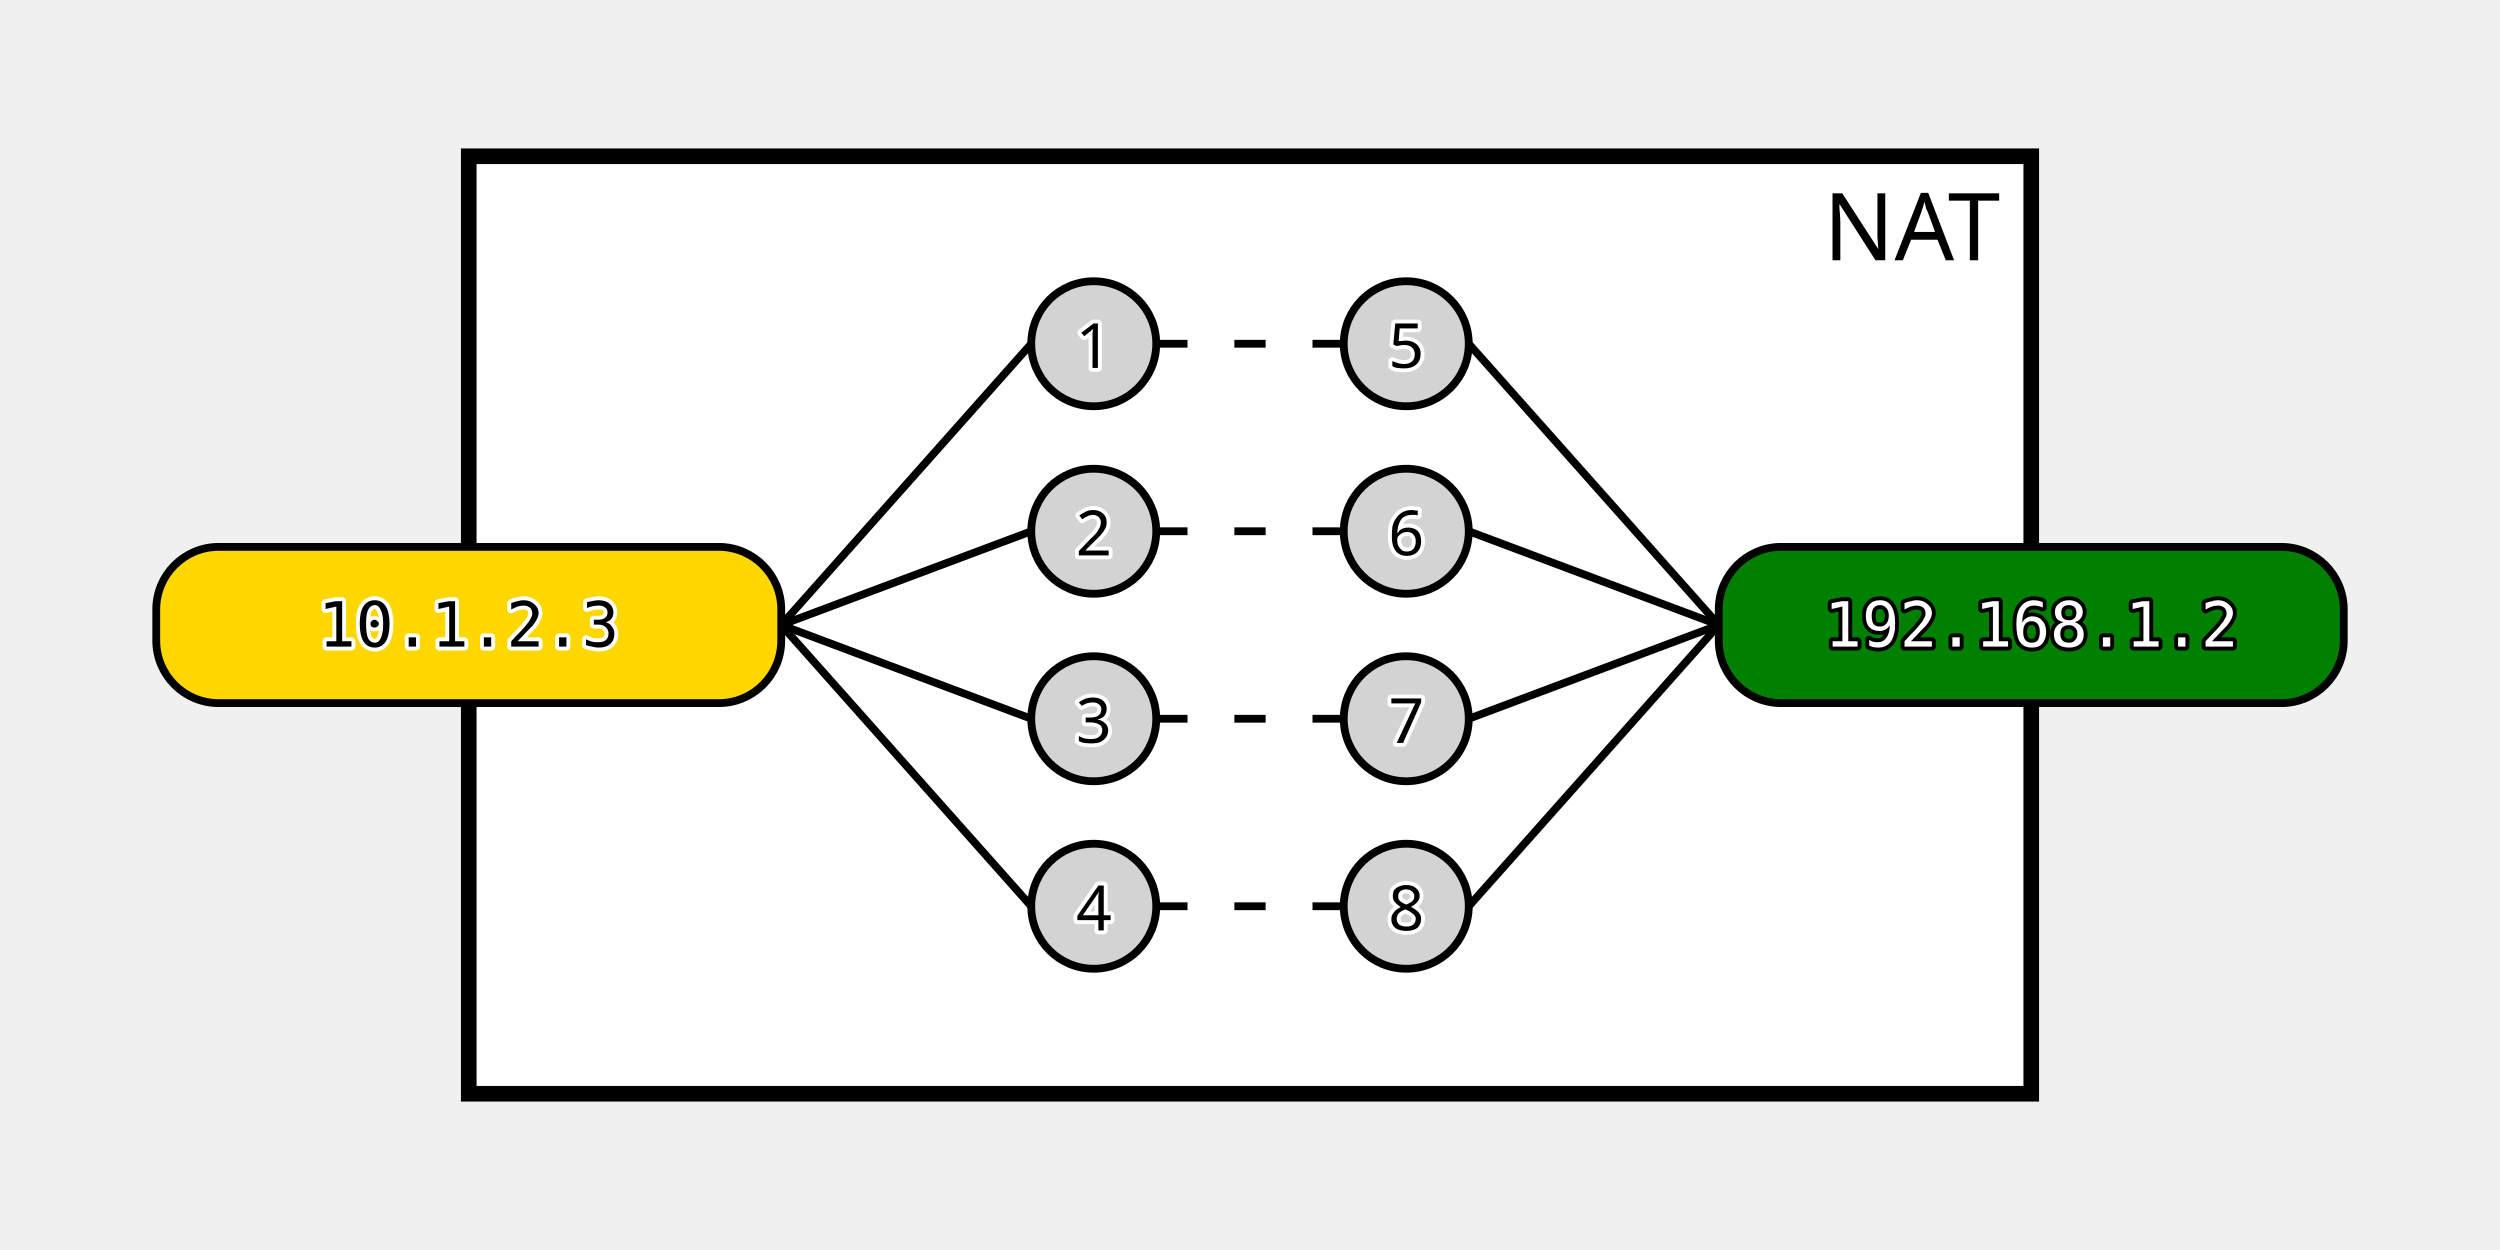
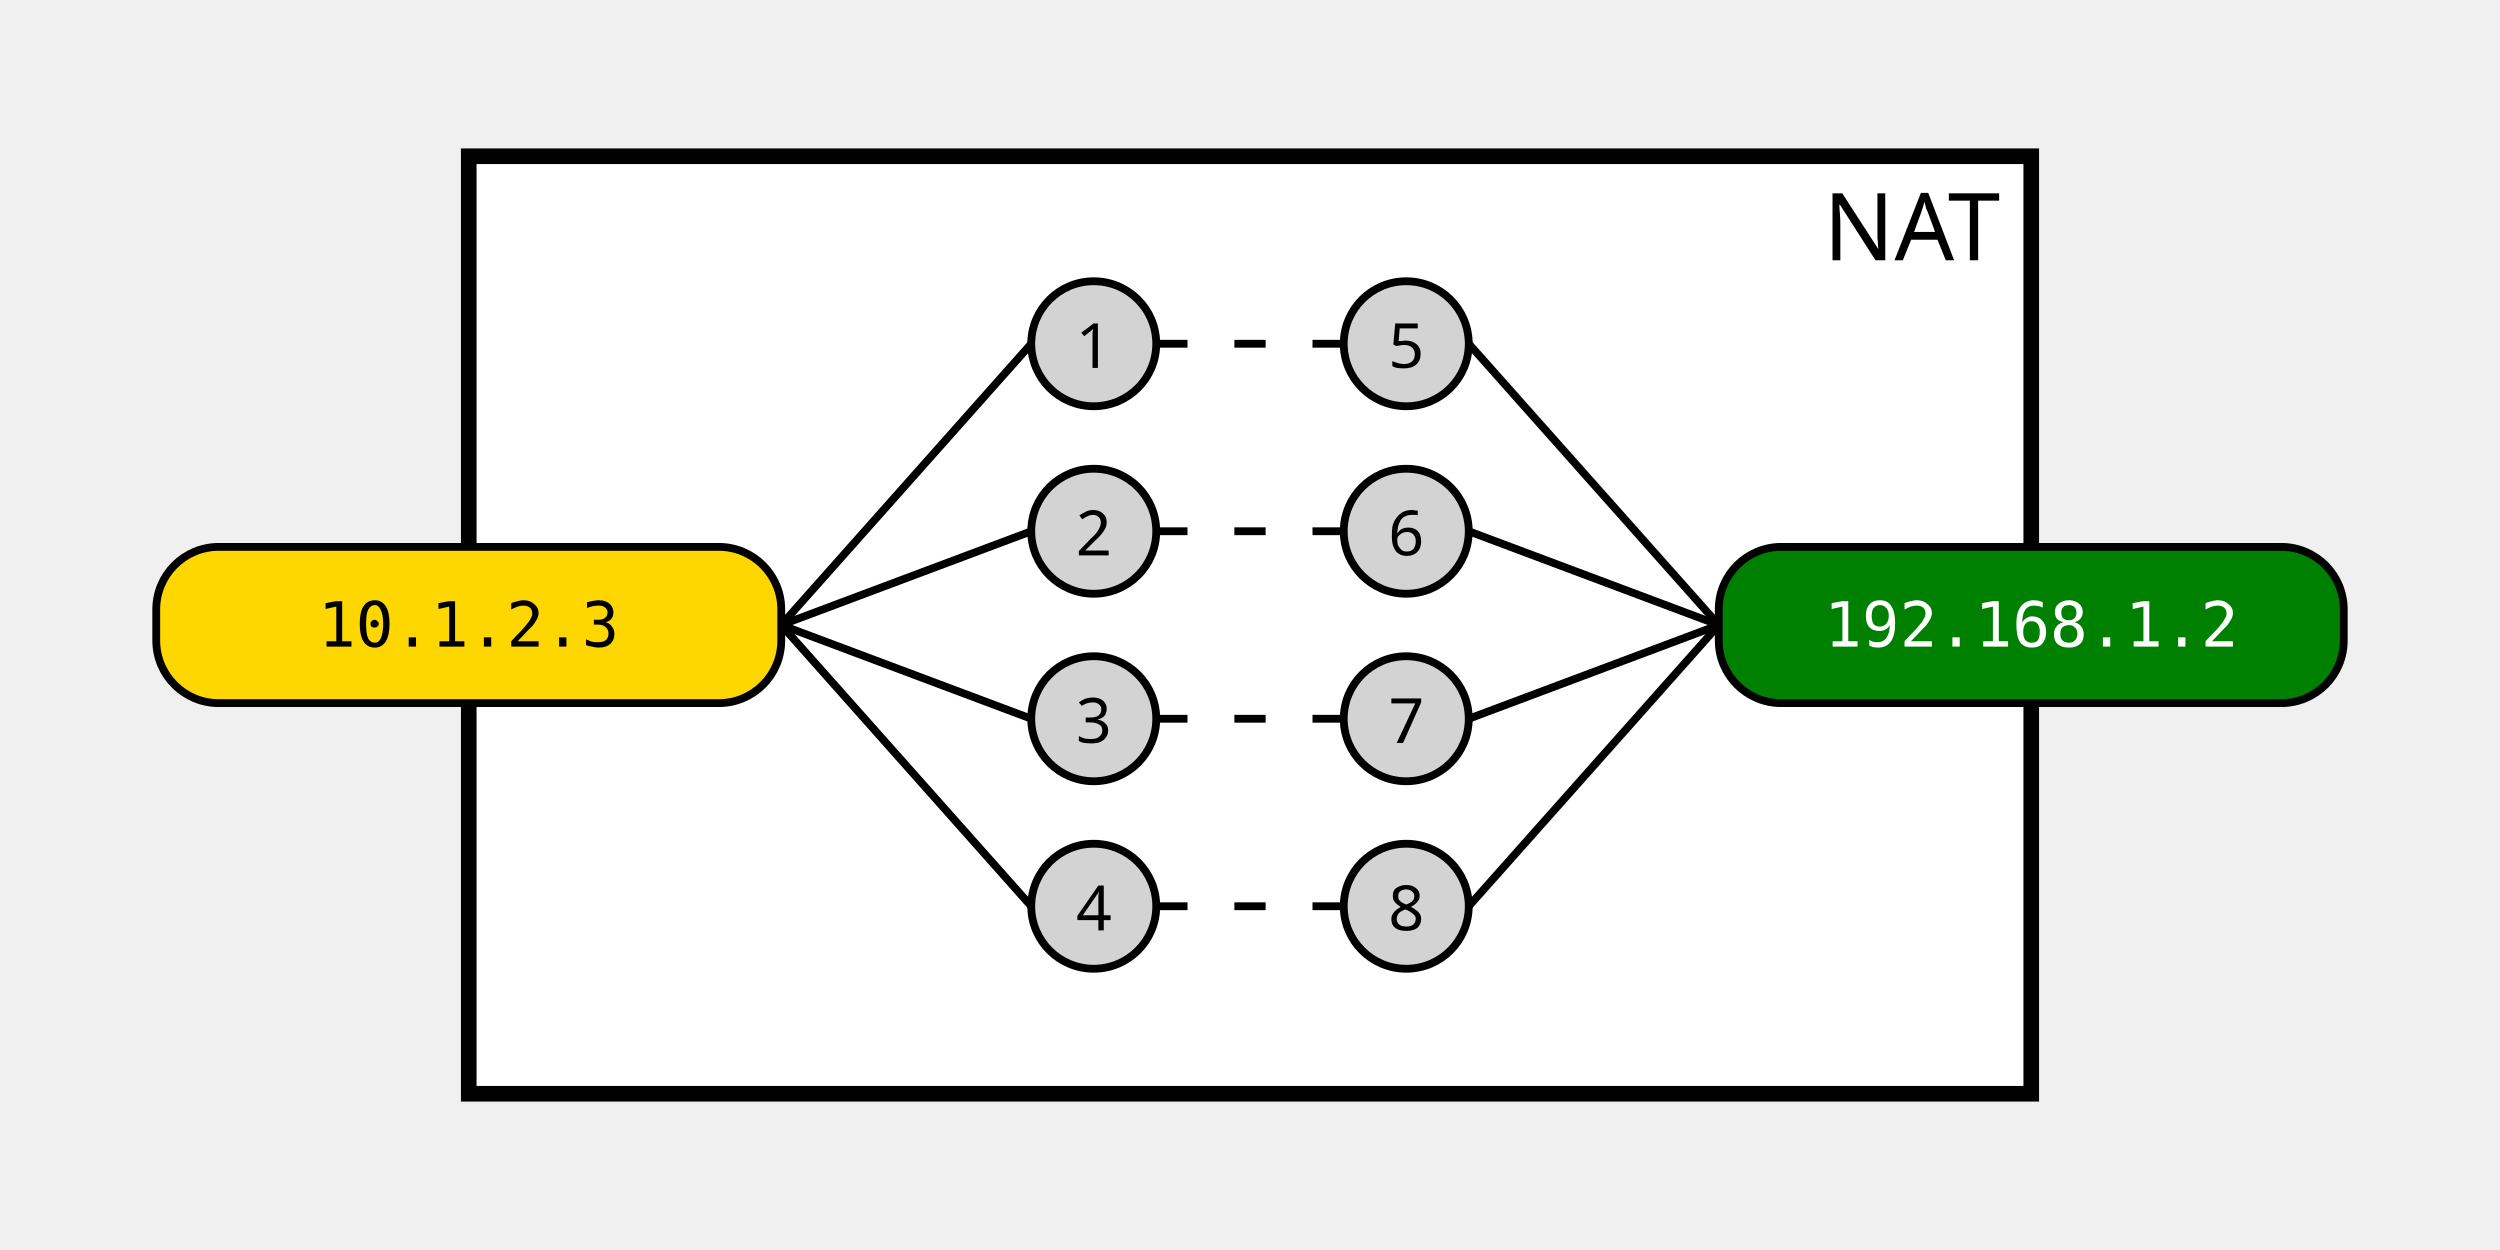
<svg xmlns="http://www.w3.org/2000/svg" version="1.1" width="80mm" height="40mm" viewBox="-15 -5 80 40">
  <style>
    
      rect, circle, ellipse, polygon { stroke-width: 0.5; fill: white; stroke: black; }
      text { stroke-width: 0; font-family: sans-serif; font-size: 3px; fill: black; stroke: white; }
      line, polyline, path { stroke-width: 0.5; fill: none; stroke: black; }
      .d-fill-gold { fill: gold; }
      text.d-fill-gold, tspan.d-fill-gold { fill: black; stroke: white; }
      .d-fill-green { fill: green; }
      text.d-fill-green, tspan.d-fill-green { fill: white; stroke: black; }
      .d-fill-lightgrey { fill: lightgrey; }
      text.d-fill-lightgrey, tspan.d-fill-lightgrey { fill: black; stroke: white; }
      .d-thin { stroke-width: 0.25; }
      text { stroke-linejoin: round; paint-order: stroke; }
      text.d-text, tspan.d-text { text-anchor: middle; dominant-baseline: central; }
      text.d-text-top, tspan.d-text-top { dominant-baseline: text-before-edge; }
      text.d-text-right, tspan.d-text-right { text-anchor: end; }
      text.d-text-monospace, tspan.d-text-monospace { font-family: monospace; }
      text.d-text-small, tspan.d-text-small { font-size: 2px; }
      .d-dash { stroke-dasharray: 1 1.5; }
    
  </style>
  <rect id="box" width="50" height="30" />
  <text x="49" y="1" class="d-text d-text-top d-text-right">NAT</text>
  <rect id="wan" x="-10" y="12.5" width="20" height="5" rx="2" class="ip d-fill-gold d-thin" />
-   <text x="0" y="15" class="d-text ip d-fill-gold d-text-monospace d-text-small d-thin">10.1.2.3</text>
+   <text x="0" y="15" class="d-text ip d-fill-gold d-text-monospace d-text-small">10.1.2.3</text>
  <rect id="lan" x="40" y="12.5" width="20" height="5" rx="2" class="ip d-fill-green d-thin" />
-   <text x="50" y="15" class="d-text ip d-fill-green d-text-monospace d-text-small d-thin">192.168.1.2</text>
+   <text x="50" y="15" class="d-text ip d-fill-green d-text-monospace d-text-small">192.168.1.2</text>
  <g>
    <circle id="w1" cx="20" cy="6" r="2" class="port d-thin d-fill-lightgrey" />
-     <text x="20" y="6" class="d-text port d-text-small d-thin d-fill-lightgrey">1</text>
+     <text x="20" y="6" class="d-text port d-text-small d-fill-lightgrey">1</text>
    <line x1="10" y1="15" x2="18" y2="6" class="d-thin" />
    <circle id="w2" cx="20" cy="12" r="2" class="port d-thin d-fill-lightgrey" />
-     <text x="20" y="12" class="d-text port d-text-small d-thin d-fill-lightgrey">2</text>
+     <text x="20" y="12" class="d-text port d-text-small d-fill-lightgrey">2</text>
    <line x1="10" y1="15" x2="18" y2="12" class="d-thin" />
    <circle id="w3" cx="20" cy="18" r="2" class="port d-thin d-fill-lightgrey" />
-     <text x="20" y="18" class="d-text port d-text-small d-thin d-fill-lightgrey">3</text>
+     <text x="20" y="18" class="d-text port d-text-small d-fill-lightgrey">3</text>
    <line x1="10" y1="15" x2="18" y2="18" class="d-thin" />
    <circle id="w4" cx="20" cy="24" r="2" class="port d-thin d-fill-lightgrey" />
-     <text x="20" y="24" class="d-text port d-text-small d-thin d-fill-lightgrey">4</text>
+     <text x="20" y="24" class="d-text port d-text-small d-fill-lightgrey">4</text>
    <line x1="10" y1="15" x2="18" y2="24" class="d-thin" />
  </g>
  <g>
    <circle id="l1" cx="30" cy="6" r="2" class="port d-thin d-fill-lightgrey" />
-     <text x="30" y="6" class="d-text port d-text-small d-thin d-fill-lightgrey">5</text>
+     <text x="30" y="6" class="d-text port d-text-small d-fill-lightgrey">5</text>
    <line x1="32" y1="6" x2="40" y2="15" class="d-thin" />
    <circle id="l2" cx="30" cy="12" r="2" class="port d-thin d-fill-lightgrey" />
-     <text x="30" y="12" class="d-text port d-text-small d-thin d-fill-lightgrey">6</text>
+     <text x="30" y="12" class="d-text port d-text-small d-fill-lightgrey">6</text>
    <line x1="32" y1="12" x2="40" y2="15" class="d-thin" />
    <circle id="l3" cx="30" cy="18" r="2" class="port d-thin d-fill-lightgrey" />
-     <text x="30" y="18" class="d-text port d-text-small d-thin d-fill-lightgrey">7</text>
+     <text x="30" y="18" class="d-text port d-text-small d-fill-lightgrey">7</text>
    <line x1="32" y1="18" x2="40" y2="15" class="d-thin" />
    <circle id="l4" cx="30" cy="24" r="2" class="port d-thin d-fill-lightgrey" />
-     <text x="30" y="24" class="d-text port d-text-small d-thin d-fill-lightgrey">8</text>
+     <text x="30" y="24" class="d-text port d-text-small d-fill-lightgrey">8</text>
    <line x1="32" y1="24" x2="40" y2="15" class="d-thin" />
  </g>
  <line x1="22" y1="6" x2="28" y2="6" class="d-thin d-dash" />
  <line x1="22" y1="12" x2="28" y2="12" class="d-thin d-dash" />
  <line x1="22" y1="18" x2="28" y2="18" class="d-thin d-dash" />
  <line x1="22" y1="24" x2="28" y2="24" class="d-thin d-dash" />
</svg>
